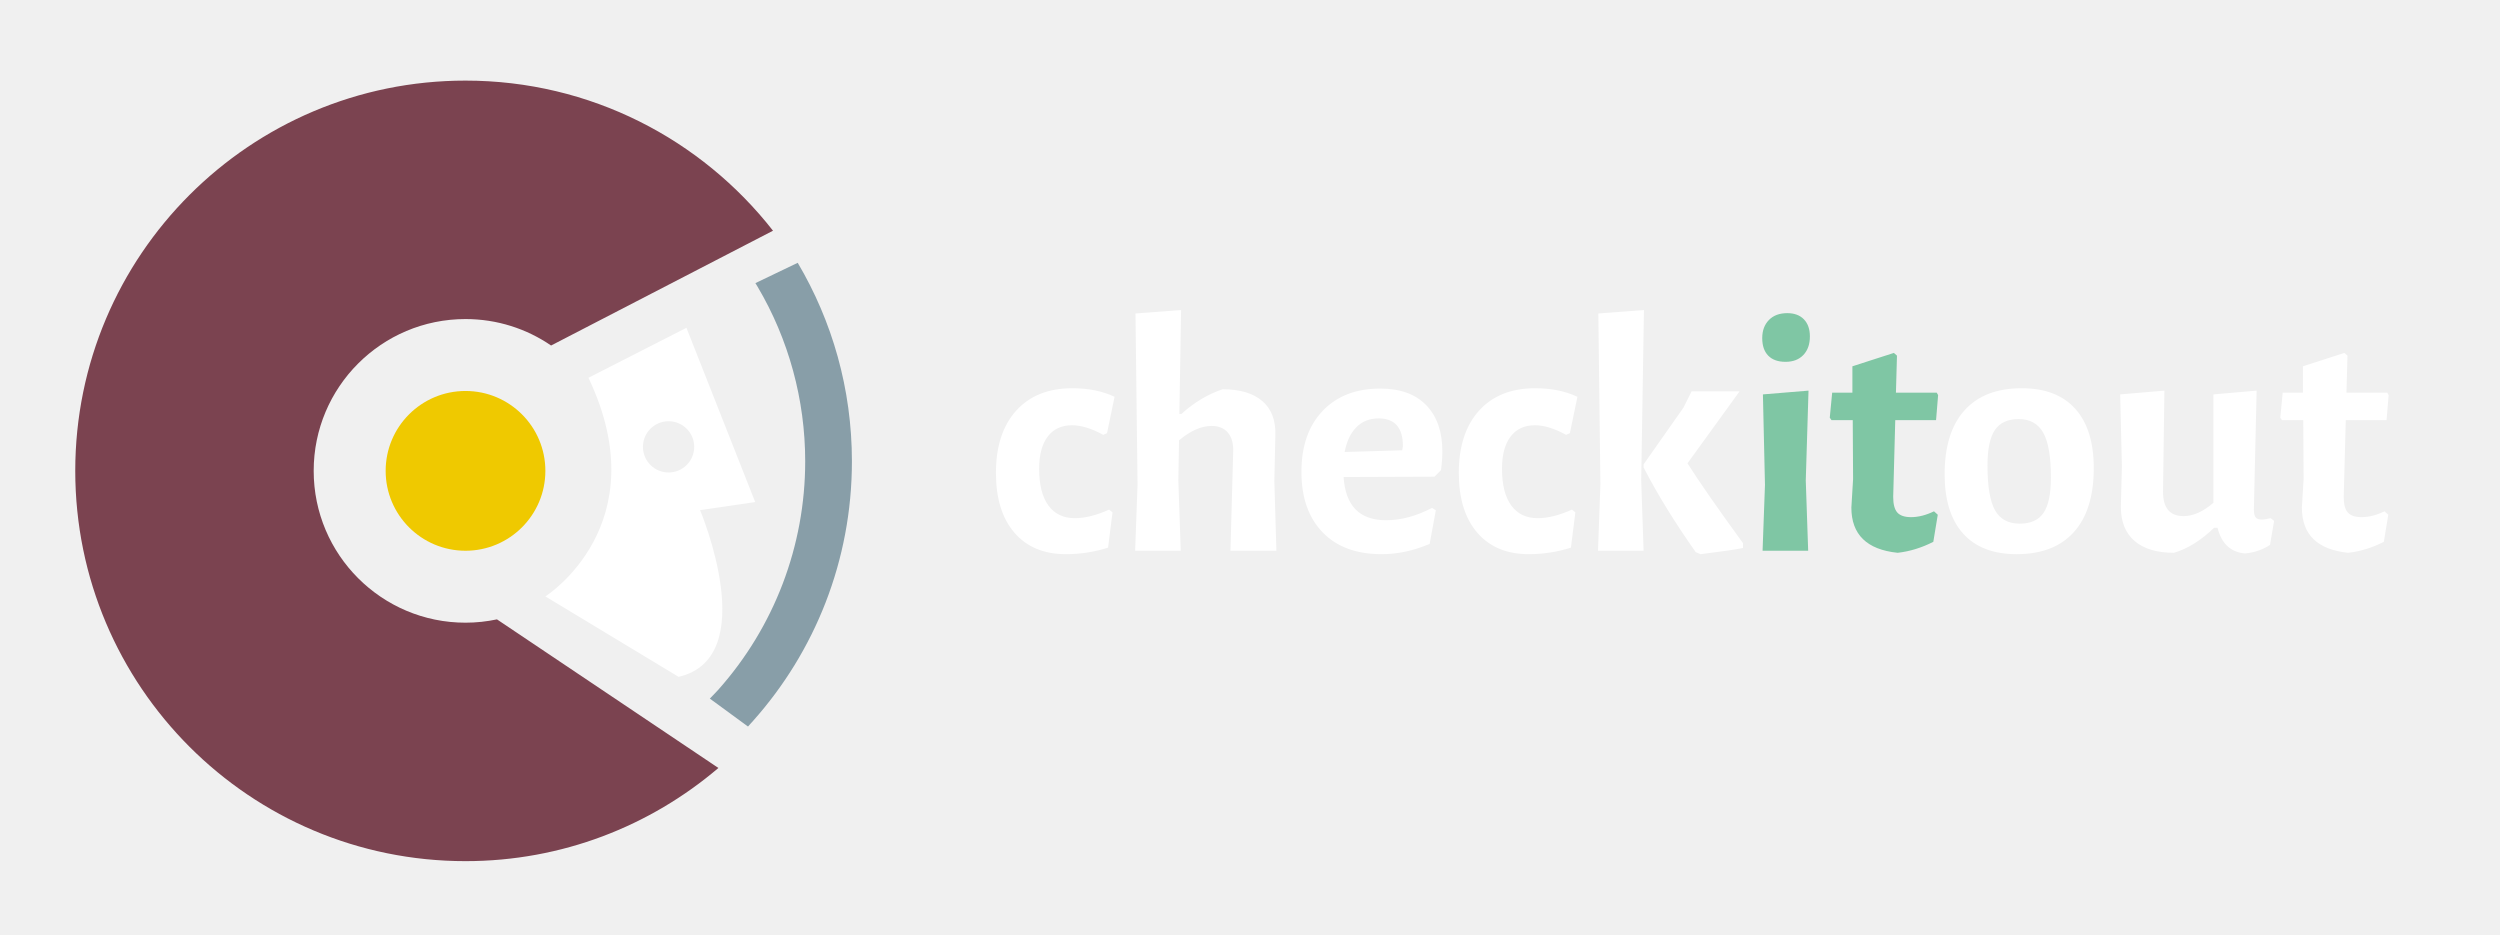
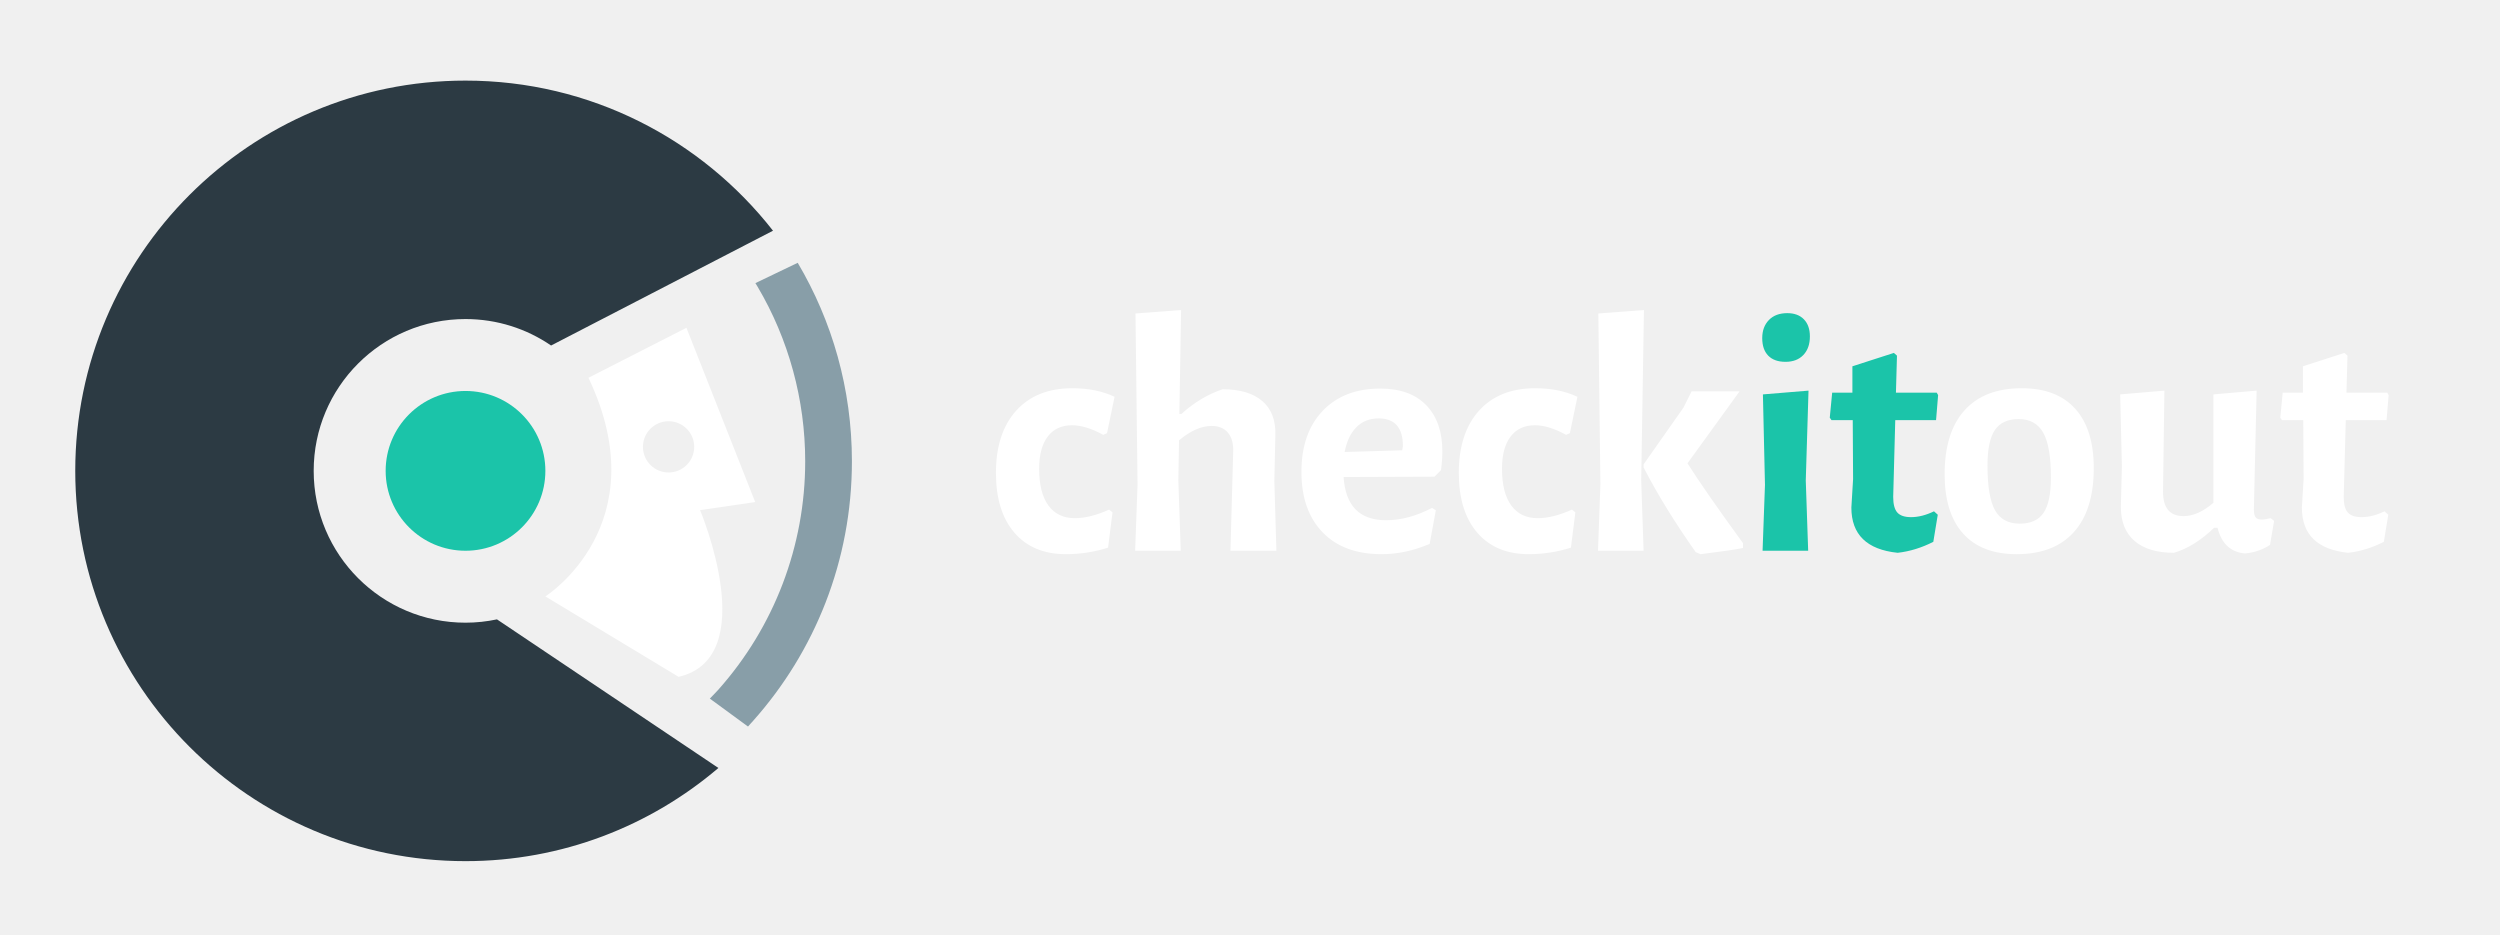
<svg xmlns="http://www.w3.org/2000/svg" viewBox="0 0 875 327" width="875" height="327">
  <style>
		tspan { white-space:pre }
		.shp0 { fill: #ffffff } 
- 		.shp1 { fill: #7fc6a4 } 
- 		.shp2 { fill: #efc900 } 
- 		.shp3 { fill: #7b4350 } 
- 		.shp4 { fill: #889ea8 } 
+ 		.shp1 { fill: #1bc4a9 } 
+ 		.shp2 { fill: #2c3a43 } 
+ 		.shp3 { fill: #889ea8 } 
	</style>
  <g id="Layer">
    <path id="Layer" fill-rule="evenodd" class="shp0" d="M390.1 138.88L387.46 151.6L386.14 152.2C382.06 149.96 378.42 148.84 375.22 148.84C371.54 148.84 368.7 150.16 366.7 152.8C364.7 155.44 363.7 159.2 363.7 164.08C363.7 169.68 364.78 173.96 366.94 176.92C369.1 179.88 372.18 181.36 376.18 181.36C379.78 181.36 383.78 180.36 388.18 178.36L389.38 179.32L387.82 191.68C383.02 193.2 378.1 193.96 373.06 193.96C365.38 193.96 359.38 191.46 355.06 186.46C350.74 181.46 348.58 174.48 348.58 165.52C348.58 156.24 350.94 148.98 355.66 143.74C360.38 138.5 366.94 135.88 375.34 135.88C380.94 135.88 385.86 136.88 390.1 138.88ZM429.76 151.42C428.44 149.86 426.54 149.08 424.06 149.08C420.46 149.08 416.66 150.76 412.66 154.12L412.42 168.16L413.26 192.76L397.3 192.76L398.14 169.6L397.42 109.72L413.38 108.52L412.78 144.88L413.5 144.88C417.9 140.88 422.7 138 427.9 136.24C433.98 136.24 438.62 137.62 441.82 140.38C445.02 143.14 446.54 147.12 446.38 152.32L446.02 168.28L446.74 192.76L430.66 192.76L431.62 157.96C431.7 155.16 431.08 152.98 429.76 151.42ZM470.26 166.96C470.9 177.04 475.86 182.08 485.14 182.08C490.34 182.08 495.7 180.64 501.22 177.76L502.54 178.6L500.38 190.36C494.78 192.76 489.18 193.96 483.58 193.96C474.7 193.96 467.8 191.4 462.88 186.28C457.96 181.16 455.5 174.12 455.5 165.16C455.5 156.12 457.98 149 462.94 143.8C467.9 138.6 474.62 136 483.1 136C490.06 136 495.42 137.94 499.18 141.82C502.94 145.7 504.82 151.08 504.82 157.96C504.82 160.12 504.66 162.32 504.34 164.56L502.06 166.84L470.26 166.96ZM482.5 146.44C479.38 146.44 476.8 147.46 474.76 149.5C472.72 151.54 471.34 154.44 470.62 158.2L490.78 157.6L491.02 156.16C491.02 149.68 488.18 146.44 482.5 146.44ZM552.1 138.88L549.46 151.6L548.14 152.2C544.06 149.96 540.42 148.84 537.22 148.84C533.54 148.84 530.7 150.16 528.7 152.8C526.7 155.44 525.7 159.2 525.7 164.08C525.7 169.68 526.78 173.96 528.94 176.92C531.1 179.88 534.18 181.36 538.18 181.36C541.78 181.36 545.78 180.36 550.18 178.36L551.38 179.32L549.82 191.68C545.02 193.2 540.1 193.96 535.06 193.96C527.38 193.96 521.38 191.46 517.06 186.46C512.74 181.46 510.58 174.48 510.58 165.52C510.58 156.24 512.94 148.98 517.66 143.74C522.38 138.5 528.94 135.88 537.34 135.88C542.94 135.88 547.86 136.88 552.1 138.88ZM575.26 192.76L559.3 192.76L560.14 169.6L559.42 109.72L575.38 108.52L574.42 168.16L575.26 192.76ZM610.06 190.12L610.06 191.8C607.34 192.36 602.38 193.08 595.18 193.96L593.5 193.24C586.06 182.68 579.98 172.8 575.26 163.6L575.26 162.52L589.18 142.72L592.06 136.96L608.86 136.96L590.62 162.16C594.62 168.48 601.1 177.8 610.06 190.12Z" />
    <path id="Layer" class="shp1" d="M631.36 111.76C632.76 113.2 633.46 115.2 633.46 117.76C633.46 120.48 632.7 122.64 631.18 124.24C629.66 125.84 627.58 126.64 624.94 126.64C622.3 126.64 620.28 125.92 618.88 124.48C617.48 123.04 616.78 121 616.78 118.36C616.78 115.72 617.56 113.6 619.12 112C620.68 110.4 622.82 109.6 625.54 109.6C628.02 109.6 629.96 110.32 631.36 111.76ZM632.86 192.76L616.9 192.76L617.74 169.72L617.02 138.04L632.98 136.72L632.02 168.16L632.86 192.76ZM676.9 178.96L678.22 180.16L676.66 189.64C672.58 191.72 668.42 193 664.18 193.48C653.38 192.36 647.98 187.08 647.98 177.64L648.58 167.68L648.46 147.04L641.02 147.04L640.42 146.2L641.26 137.44L648.34 137.44L648.34 128.2L662.86 123.52L663.94 124.48L663.58 137.44L677.86 137.44L678.34 138.28L677.62 147.04L663.34 147.04L662.62 173.92C662.62 176.48 663.1 178.3 664.06 179.38C665.02 180.46 666.62 181 668.86 181C671.42 181 674.1 180.32 676.9 178.96Z" />
    <path id="Layer" fill-rule="evenodd" class="shp0" d="M726.34 143.08C730.66 147.88 732.82 154.8 732.82 163.84C732.82 173.6 730.5 181.06 725.86 186.22C721.22 191.38 714.54 193.96 705.82 193.96C697.66 193.96 691.42 191.56 687.1 186.76C682.78 181.96 680.62 175.04 680.62 166C680.62 156.24 682.94 148.78 687.58 143.62C692.22 138.46 698.9 135.88 707.62 135.88C715.78 135.88 722.02 138.28 726.34 143.08ZM698.2 150.52C696.48 153.08 695.62 157.2 695.62 162.88C695.62 170.24 696.5 175.48 698.26 178.6C700.02 181.72 702.9 183.28 706.9 183.28C710.74 183.28 713.52 182.02 715.24 179.5C716.96 176.98 717.82 172.84 717.82 167.08C717.82 159.8 716.92 154.58 715.12 151.42C713.32 148.26 710.46 146.68 706.54 146.68C702.7 146.68 699.92 147.96 698.2 150.52ZM789.46 181.06C789.86 181.58 790.58 181.84 791.62 181.84C792.42 181.84 793.46 181.68 794.74 181.36L795.94 182.32L794.5 190.72C791.94 192.4 789.02 193.4 785.74 193.72C780.7 193.24 777.5 190.24 776.14 184.72L774.94 184.72C770.38 189.12 765.7 192.04 760.9 193.48C754.9 193.48 750.3 192.1 747.1 189.34C743.9 186.58 742.3 182.6 742.3 177.4L742.66 163.24L742.06 138.04L757.54 136.72L757.06 172.12C757.06 177.8 759.46 180.64 764.26 180.64C767.62 180.64 771.1 179.08 774.7 175.96L774.7 138.04L789.82 136.72L788.86 178.24C788.86 179.6 789.06 180.54 789.46 181.06ZM834.58 178.96L835.9 180.16L834.34 189.64C830.26 191.72 826.1 193 821.86 193.48C811.06 192.36 805.66 187.08 805.66 177.64L806.26 167.68L806.14 147.04L798.7 147.04L798.1 146.2L798.94 137.44L806.02 137.44L806.02 128.2L820.54 123.52L821.62 124.48L821.26 137.44L835.54 137.44L836.02 138.28L835.3 147.04L821.02 147.04L820.3 173.92C820.3 176.48 820.78 178.3 821.74 179.38C822.7 180.46 824.3 181 826.54 181C829.1 181 831.78 180.32 834.58 178.96Z" />
  </g>
  <g id="Layer">
-     <path id="Layer" class="shp2" d="M190.88 164.8C190.88 149.36 178.36 136.84 162.93 136.84C147.49 136.84 134.98 149.36 134.98 164.8C134.98 180.24 147.49 192.76 162.93 192.76C178.36 192.76 190.88 180.24 190.88 164.8Z" />
+     <path id="Layer" class="shp1" d="M190.88 164.8C190.88 149.36 178.36 136.84 162.93 136.84C147.49 136.84 134.98 149.36 134.98 164.8C134.98 180.24 147.49 192.76 162.93 192.76C178.36 192.76 190.88 180.24 190.88 164.8Z" />
  </g>
  <g id="Layer">
-     <path id="Layer" class="shp3" d="M162.93 28.21C206.65 28.21 245.56 48.79 270.55 80.75L192.88 120.93C184.35 115.09 174.04 111.67 162.93 111.67C133.58 111.67 109.79 135.45 109.79 164.8C109.79 194.15 133.58 217.94 162.93 217.94C166.7 217.94 170.38 217.53 173.94 216.78L251.44 268.79C227.59 289.11 196.7 301.4 162.93 301.4C87.49 301.4 26.34 240.24 26.34 164.8C26.34 89.36 87.49 28.21 162.93 28.21Z" />
+     <path id="Layer" class="shp2" d="M162.93 28.21C206.65 28.21 245.56 48.79 270.55 80.75L192.88 120.93C184.35 115.09 174.04 111.67 162.93 111.67C133.58 111.67 109.79 135.45 109.79 164.8C109.79 194.15 133.58 217.94 162.93 217.94C166.7 217.94 170.38 217.53 173.94 216.78L251.44 268.79C227.59 289.11 196.7 301.4 162.93 301.4C87.49 301.4 26.34 240.24 26.34 164.8C26.34 89.36 87.49 28.21 162.93 28.21Z" />
  </g>
  <g id="Layer">
    <path id="Layer" fill-rule="evenodd" class="shp0" d="M205.96 132.22L240.25 114.73L264.32 175.72L245.02 178.54C245.02 178.54 266.82 230.08 237.52 236.9L190.88 208.74C190.88 208.74 230.48 183.76 205.96 132.22ZM234 165.37C238.96 165.37 242.97 161.35 242.97 156.4C242.97 151.45 238.96 147.43 234 147.43C229.05 147.43 225.03 151.45 225.03 156.4C225.03 161.35 229.05 165.37 234 165.37Z" />
  </g>
  <g id="Layer">
-     <path id="Layer" class="shp4" d="M263.63 252.25C285.12 228.12 298.17 196.32 298.17 161.47C298.17 136.1 291.25 112.34 279.2 91.98L264.39 99.09C264.65 99.49 264.89 99.9 265.13 100.31C276.05 118.75 281.82 139.91 281.82 161.47C281.82 191.01 271.02 219.38 251.4 241.41C250.55 242.3 249.31 243.67 248.44 244.51L261.8 254.29C262.14 253.95 262.69 253.3 263.15 252.78L263.16 252.79C263.26 252.67 263.36 252.55 263.47 252.44C263.52 252.38 263.59 252.3 263.64 252.25L263.63 252.25Z" />
+     <path id="Layer" class="shp3" d="M263.63 252.25C285.12 228.12 298.17 196.32 298.17 161.47C298.17 136.1 291.25 112.34 279.2 91.98L264.39 99.09C264.65 99.49 264.89 99.9 265.13 100.31C276.05 118.75 281.82 139.91 281.82 161.47C281.82 191.01 271.02 219.38 251.4 241.41C250.55 242.3 249.31 243.67 248.44 244.51L261.8 254.29C262.14 253.95 262.69 253.3 263.15 252.78L263.16 252.79C263.26 252.67 263.36 252.55 263.47 252.44C263.52 252.38 263.59 252.3 263.64 252.25L263.63 252.25Z" />
  </g>
</svg>
